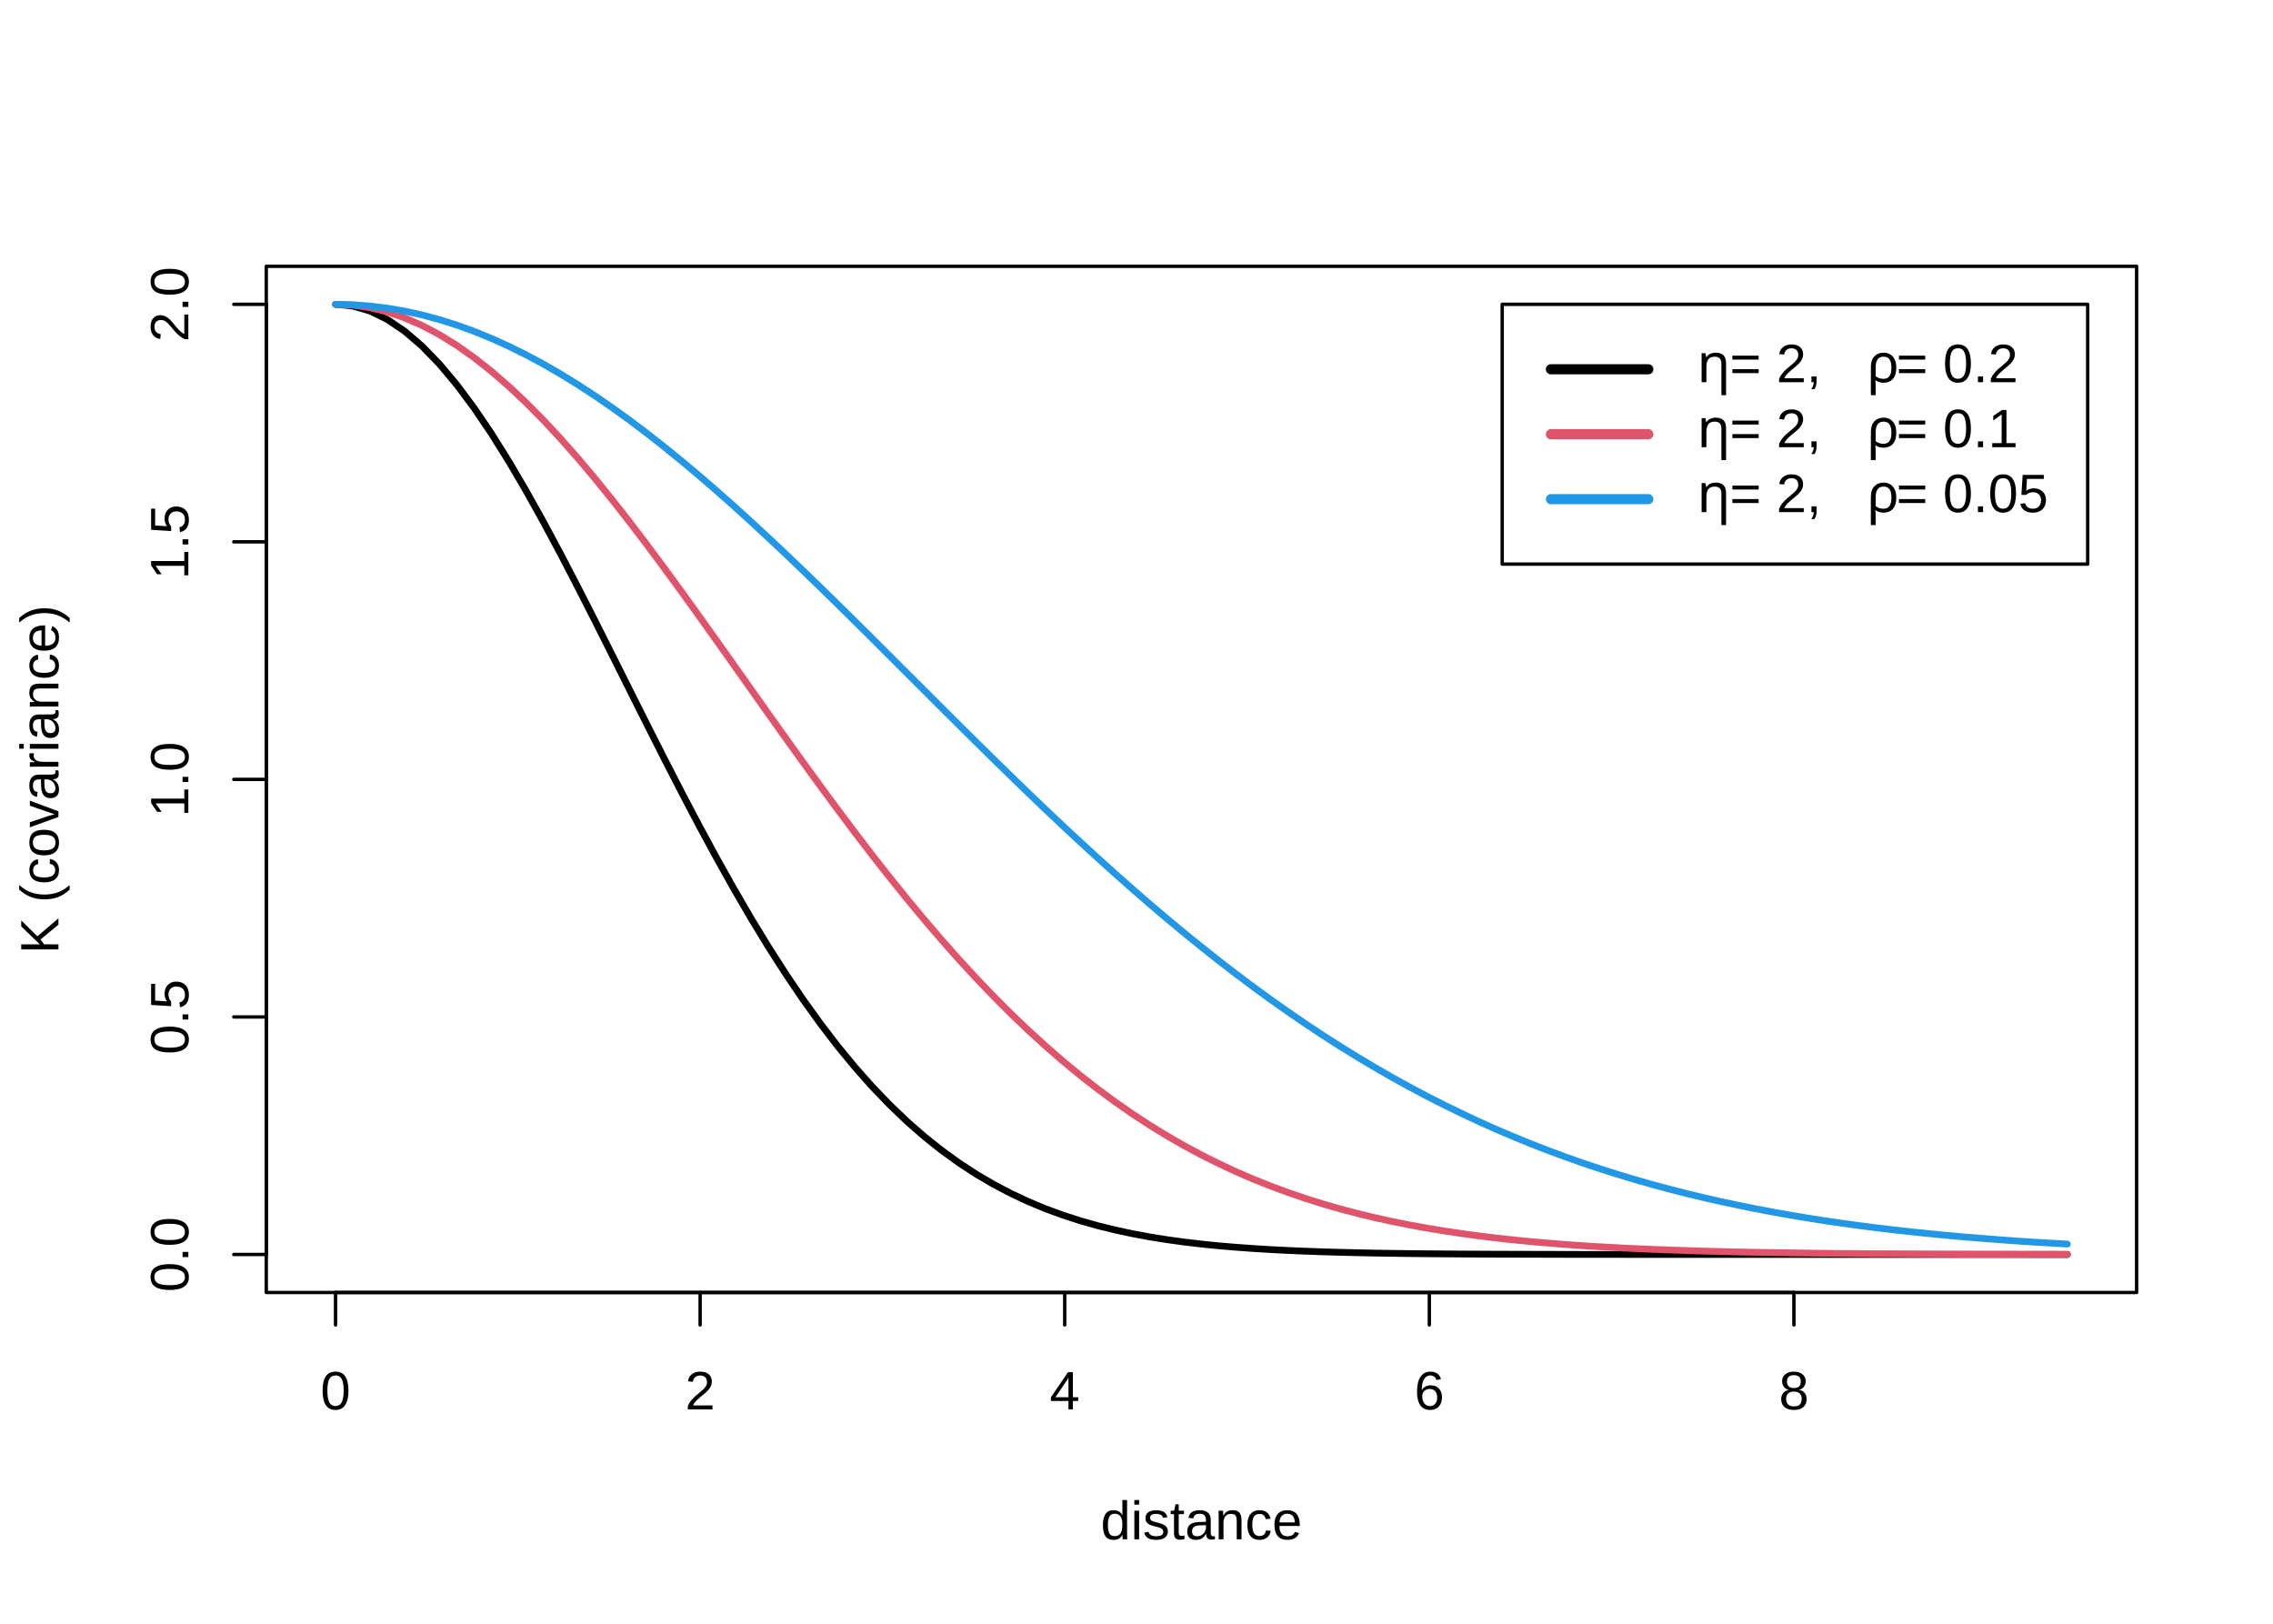
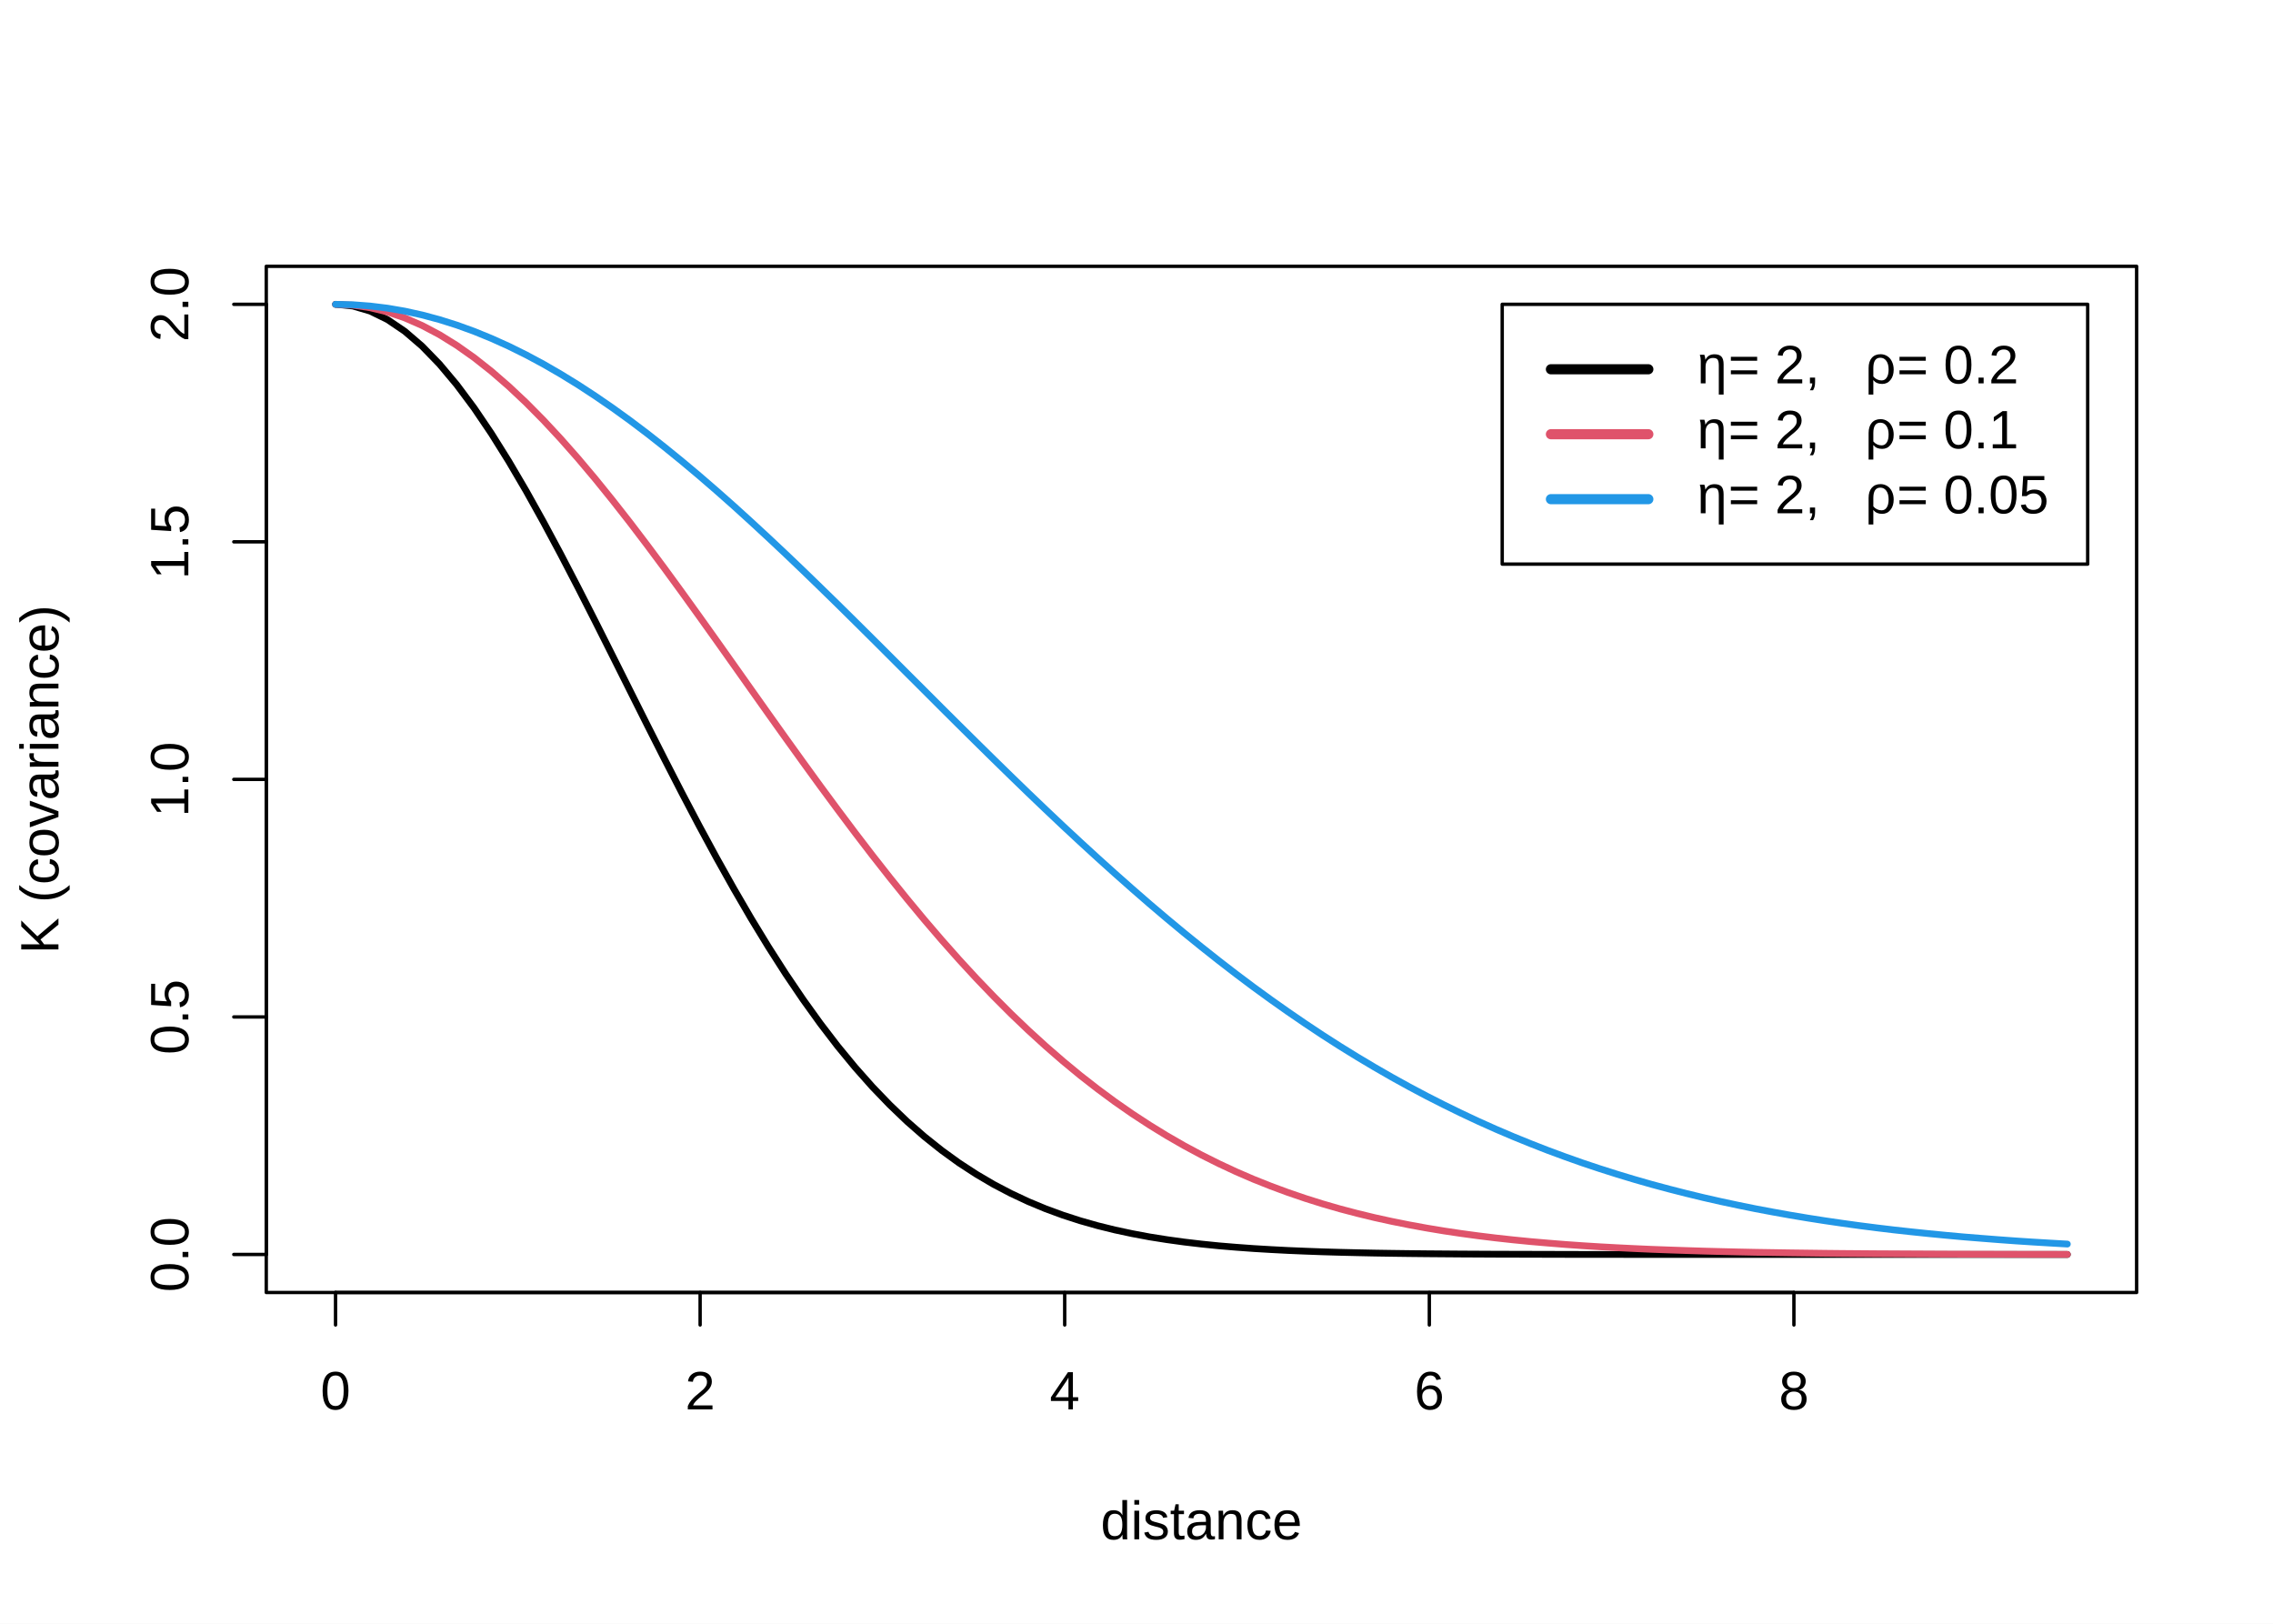
<svg xmlns="http://www.w3.org/2000/svg" class="svglite" width="504.00pt" height="360.00pt" viewBox="0 0 504.00 360.00">
  <defs>
    <style type="text/css">
    .svglite line, .svglite polyline, .svglite polygon, .svglite path, .svglite rect, .svglite circle {
      fill: none;
      stroke: #000000;
      stroke-linecap: round;
      stroke-linejoin: round;
      stroke-miterlimit: 10.00;
    }
    .svglite text {
      white-space: pre;
    }
  </style>
  </defs>
  <rect width="100%" height="100%" style="stroke: none; fill: #FFFFFF;" />
  <defs>
    <clipPath id="cpMC4wMHw1MDQuMDB8MC4wMHwzNjAuMDA=">
      <rect x="0.00" y="0.00" width="504.00" height="360.00" />
    </clipPath>
  </defs>
  <g clip-path="url(#cpMC4wMHw1MDQuMDB8MC4wMHwzNjAuMDA=)">
</g>
  <defs>
    <clipPath id="cpNTkuMDR8NDczLjc2fDU5LjA0fDI4Ni41Ng==">
      <rect x="59.04" y="59.04" width="414.72" height="227.52" />
    </clipPath>
  </defs>
  <g clip-path="url(#cpNTkuMDR8NDczLjc2fDU5LjA0fDI4Ni41Ng==)">
    <polyline points="74.40,67.47 78.24,67.85 82.08,68.98 85.92,70.86 89.76,73.46 93.60,76.76 97.44,80.72 101.28,85.30 105.12,90.45 108.96,96.12 112.80,102.26 116.64,108.80 120.48,115.69 124.32,122.85 128.16,130.24 132.00,137.78 135.84,145.42 139.68,153.09 143.52,160.75 147.36,168.33 151.20,175.80 155.04,183.10 158.88,190.19 162.72,197.05 166.56,203.65 170.40,209.95 174.24,215.95 178.08,221.62 181.92,226.96 185.76,231.97 189.60,236.63 193.44,240.96 197.28,244.95 201.12,248.63 204.96,251.99 208.80,255.05 212.64,257.83 216.48,260.33 220.32,262.59 224.16,264.60 228.00,266.40 231.84,268.00 235.68,269.41 239.52,270.65 243.36,271.74 247.20,272.69 251.04,273.51 254.88,274.23 258.72,274.84 262.56,275.37 266.40,275.82 270.24,276.21 274.08,276.53 277.92,276.81 281.76,277.04 285.60,277.24 289.44,277.40 293.28,277.54 297.12,277.65 300.96,277.74 304.80,277.82 308.64,277.88 312.48,277.93 316.32,277.97 320.16,278.00 324.00,278.03 327.84,278.05 331.68,278.07 335.52,278.08 339.36,278.09 343.20,278.10 347.04,278.11 350.88,278.12 354.72,278.12 358.56,278.12 362.40,278.13 366.24,278.13 370.08,278.13 373.92,278.13 377.76,278.13 381.60,278.13 385.44,278.13 389.28,278.13 393.12,278.13 396.96,278.13 400.80,278.13 404.64,278.13 408.48,278.13 412.32,278.13 416.16,278.13 420.00,278.13 423.84,278.13 427.68,278.13 431.52,278.13 435.36,278.13 439.20,278.13 443.04,278.13 446.88,278.13 450.72,278.13 454.56,278.13 458.40,278.13 " style="stroke-width: 1.50;" />
  </g>
  <g clip-path="url(#cpMC4wMHw1MDQuMDB8MC4wMHwzNjAuMDA=)">
    <line x1="74.40" y1="286.56" x2="397.77" y2="286.56" style="stroke-width: 0.75;" />
    <line x1="74.40" y1="286.56" x2="74.40" y2="293.76" style="stroke-width: 0.75;" />
    <line x1="155.24" y1="286.56" x2="155.24" y2="293.76" style="stroke-width: 0.75;" />
    <line x1="236.08" y1="286.56" x2="236.08" y2="293.76" style="stroke-width: 0.75;" />
    <line x1="316.93" y1="286.56" x2="316.93" y2="293.76" style="stroke-width: 0.75;" />
    <line x1="397.77" y1="286.56" x2="397.77" y2="293.76" style="stroke-width: 0.75;" />
    <text x="74.40" y="312.48" text-anchor="middle" style="font-size: 12.00px; font-family: &quot;Arial&quot;;" textLength="6.67px" lengthAdjust="spacingAndGlyphs">0</text>
    <text x="155.24" y="312.48" text-anchor="middle" style="font-size: 12.00px; font-family: &quot;Arial&quot;;" textLength="6.67px" lengthAdjust="spacingAndGlyphs">2</text>
    <text x="236.08" y="312.48" text-anchor="middle" style="font-size: 12.00px; font-family: &quot;Arial&quot;;" textLength="6.67px" lengthAdjust="spacingAndGlyphs">4</text>
    <text x="316.93" y="312.48" text-anchor="middle" style="font-size: 12.00px; font-family: &quot;Arial&quot;;" textLength="6.67px" lengthAdjust="spacingAndGlyphs">6</text>
    <text x="397.77" y="312.48" text-anchor="middle" style="font-size: 12.00px; font-family: &quot;Arial&quot;;" textLength="6.67px" lengthAdjust="spacingAndGlyphs">8</text>
    <line x1="59.04" y1="278.13" x2="59.04" y2="67.47" style="stroke-width: 0.75;" />
    <line x1="59.04" y1="278.13" x2="51.84" y2="278.13" style="stroke-width: 0.75;" />
    <line x1="59.04" y1="225.47" x2="51.84" y2="225.47" style="stroke-width: 0.75;" />
    <line x1="59.04" y1="172.80" x2="51.84" y2="172.80" style="stroke-width: 0.75;" />
    <line x1="59.04" y1="120.13" x2="51.84" y2="120.13" style="stroke-width: 0.75;" />
    <line x1="59.04" y1="67.47" x2="51.84" y2="67.47" style="stroke-width: 0.75;" />
    <text transform="translate(41.76,278.13) rotate(-90)" text-anchor="middle" style="font-size: 12.00px; font-family: &quot;Arial&quot;;" textLength="16.68px" lengthAdjust="spacingAndGlyphs">0.0</text>
    <text transform="translate(41.76,225.47) rotate(-90)" text-anchor="middle" style="font-size: 12.00px; font-family: &quot;Arial&quot;;" textLength="16.68px" lengthAdjust="spacingAndGlyphs">0.5</text>
    <text transform="translate(41.76,172.80) rotate(-90)" text-anchor="middle" style="font-size: 12.00px; font-family: &quot;Arial&quot;;" textLength="16.68px" lengthAdjust="spacingAndGlyphs">1.0</text>
    <text transform="translate(41.76,120.13) rotate(-90)" text-anchor="middle" style="font-size: 12.00px; font-family: &quot;Arial&quot;;" textLength="16.68px" lengthAdjust="spacingAndGlyphs">1.5</text>
    <text transform="translate(41.76,67.47) rotate(-90)" text-anchor="middle" style="font-size: 12.00px; font-family: &quot;Arial&quot;;" textLength="16.68px" lengthAdjust="spacingAndGlyphs">2.0</text>
    <polygon points="59.04,286.56 473.76,286.56 473.76,59.04 59.04,59.04 " style="stroke-width: 0.75;" />
-     <text x="266.40" y="341.28" text-anchor="middle" style="font-size: 12.00px; font-family: &quot;Arial&quot;;" textLength="44.69px" lengthAdjust="spacingAndGlyphs">distance</text>
-     <text transform="translate(12.96,172.80) rotate(-90)" text-anchor="middle" style="font-size: 12.00px; font-family: &quot;Arial&quot;;" textLength="77.36px" lengthAdjust="spacingAndGlyphs">K (covariance)</text>
+     <text x="266.40" y="341.28" text-anchor="middle" style="font-size: 12.00px; font-family: &quot;Arial&quot;;" textLength="44.70px" lengthAdjust="spacingAndGlyphs">distance</text>
+     <text transform="translate(12.96,172.80) rotate(-90)" text-anchor="middle" style="font-size: 12.00px; font-family: &quot;Arial&quot;;" textLength="77.38px" lengthAdjust="spacingAndGlyphs">K (covariance)</text>
  </g>
  <g clip-path="url(#cpNTkuMDR8NDczLjc2fDU5LjA0fDI4Ni41Ng==)">
    <polyline points="74.40,67.47 78.24,67.66 82.08,68.23 85.92,69.17 89.76,70.49 93.60,72.17 97.44,74.20 101.28,76.58 105.12,79.29 108.96,82.32 112.80,85.65 116.64,89.26 120.48,93.14 124.32,97.27 128.16,101.62 132.00,106.18 135.84,110.93 139.68,115.83 143.52,120.88 147.36,126.04 151.20,131.30 155.04,136.64 158.88,142.02 162.72,147.44 166.56,152.87 170.40,158.29 174.24,163.68 178.08,169.02 181.92,174.31 185.76,179.51 189.60,184.63 193.44,189.64 197.28,194.53 201.12,199.29 204.96,203.92 208.80,208.40 212.64,212.73 216.48,216.90 220.32,220.90 224.16,224.75 228.00,228.42 231.84,231.92 235.68,235.26 239.52,238.43 243.36,241.42 247.20,244.26 251.04,246.93 254.88,249.44 258.72,251.80 262.56,254.01 266.40,256.07 270.24,257.99 274.08,259.78 277.92,261.44 281.76,262.97 285.60,264.39 289.44,265.70 293.28,266.91 297.12,268.02 300.96,269.03 304.80,269.96 308.64,270.80 312.48,271.57 316.32,272.27 320.16,272.91 324.00,273.48 327.84,274.00 331.68,274.47 335.52,274.89 339.36,275.27 343.20,275.60 347.04,275.91 350.88,276.18 354.72,276.42 358.56,276.63 362.40,276.82 366.24,276.99 370.08,277.13 373.92,277.26 377.76,277.38 381.60,277.48 385.44,277.57 389.28,277.65 393.12,277.71 396.96,277.77 400.80,277.82 404.64,277.87 408.48,277.91 412.32,277.94 416.16,277.97 420.00,277.99 423.84,278.01 427.68,278.03 431.52,278.05 435.36,278.06 439.20,278.07 443.04,278.08 446.88,278.09 450.72,278.10 454.56,278.10 458.40,278.11 " style="stroke-width: 1.50; stroke: #DF536B;" />
    <polyline points="74.40,67.47 78.24,67.56 82.08,67.85 85.92,68.32 89.76,68.98 93.60,69.83 97.44,70.86 101.28,72.07 105.12,73.46 108.96,75.03 112.80,76.76 116.64,78.66 120.48,80.72 124.32,82.94 128.16,85.30 132.00,87.81 135.84,90.45 139.68,93.22 143.52,96.12 147.36,99.14 151.20,102.26 155.04,105.48 158.88,108.80 162.72,112.20 166.56,115.69 170.40,119.24 174.24,122.85 178.08,126.52 181.92,130.24 185.76,133.99 189.60,137.78 193.44,141.59 197.28,145.42 201.12,149.26 204.96,153.09 208.80,156.93 212.64,160.75 216.48,164.55 220.32,168.33 224.16,172.08 228.00,175.80 231.84,179.47 235.68,183.10 239.52,186.67 243.36,190.19 247.20,193.65 251.04,197.05 254.88,200.39 258.72,203.65 262.56,206.84 266.40,209.95 270.24,212.99 274.08,215.95 277.92,218.83 281.76,221.62 285.60,224.33 289.44,226.96 293.28,229.51 297.12,231.97 300.96,234.34 304.80,236.63 308.64,238.84 312.48,240.96 316.32,243.00 320.16,244.95 324.00,246.83 327.84,248.63 331.68,250.35 335.52,251.99 339.36,253.55 343.20,255.05 347.04,256.47 350.88,257.83 354.72,259.11 358.56,260.33 362.40,261.49 366.24,262.59 370.08,263.62 373.92,264.60 377.76,265.53 381.60,266.40 385.44,267.22 389.28,268.00 393.12,268.72 396.96,269.41 400.80,270.05 404.64,270.65 408.48,271.21 412.32,271.74 416.16,272.23 420.00,272.69 423.84,273.11 427.68,273.51 431.52,273.88 435.36,274.23 439.20,274.54 443.04,274.84 446.88,275.12 450.72,275.37 454.56,275.60 458.40,275.82 " style="stroke-width: 1.50; stroke: #2297E6;" />
    <rect x="333.09" y="67.47" width="129.82" height="57.60" style="stroke-width: 0.75;" />
    <line x1="343.89" y1="81.87" x2="365.49" y2="81.87" style="stroke-width: 2.25;" />
    <line x1="343.89" y1="96.27" x2="365.49" y2="96.27" style="stroke-width: 2.25; stroke: #DF536B;" />
    <line x1="343.89" y1="110.67" x2="365.49" y2="110.67" style="stroke-width: 2.25; stroke: #2297E6;" />
-     <text x="376.29" y="84.74" style="font-size: 12.00px; font-family: &quot;Symbol&quot;;" textLength="7.24px" lengthAdjust="spacingAndGlyphs">η</text>
-     <text x="383.53" y="84.74" style="font-size: 12.00px; font-family: &quot;Arial&quot;;" textLength="30.35px" lengthAdjust="spacingAndGlyphs"> = 2,  </text>
-     <text x="413.88" y="84.74" style="font-size: 12.00px; font-family: &quot;Symbol&quot;;" textLength="6.59px" lengthAdjust="spacingAndGlyphs">ρ</text>
-     <text x="420.47" y="84.74" style="font-size: 12.00px; font-family: &quot;Arial&quot;;" textLength="30.36px" lengthAdjust="spacingAndGlyphs"> = 0.2</text>
-     <text x="376.29" y="99.14" style="font-size: 12.00px; font-family: &quot;Symbol&quot;;" textLength="7.24px" lengthAdjust="spacingAndGlyphs">η</text>
-     <text x="383.53" y="99.14" style="font-size: 12.00px; font-family: &quot;Arial&quot;;" textLength="30.35px" lengthAdjust="spacingAndGlyphs"> = 2,  </text>
-     <text x="413.88" y="99.14" style="font-size: 12.00px; font-family: &quot;Symbol&quot;;" textLength="6.59px" lengthAdjust="spacingAndGlyphs">ρ</text>
-     <text x="420.47" y="99.14" style="font-size: 12.00px; font-family: &quot;Arial&quot;;" textLength="30.36px" lengthAdjust="spacingAndGlyphs"> = 0.1</text>
-     <text x="376.29" y="113.54" style="font-size: 12.00px; font-family: &quot;Symbol&quot;;" textLength="7.24px" lengthAdjust="spacingAndGlyphs">η</text>
-     <text x="383.53" y="113.54" style="font-size: 12.00px; font-family: &quot;Arial&quot;;" textLength="30.35px" lengthAdjust="spacingAndGlyphs"> = 2,  </text>
-     <text x="413.88" y="113.54" style="font-size: 12.00px; font-family: &quot;Symbol&quot;;" textLength="6.59px" lengthAdjust="spacingAndGlyphs">ρ</text>
-     <text x="420.47" y="113.54" style="font-size: 12.00px; font-family: &quot;Arial&quot;;" textLength="37.03px" lengthAdjust="spacingAndGlyphs"> = 0.05</text>
+     <text x="376.29" y="85.00" style="font-size: 12.00px; font-family: &quot;Arial&quot;;" textLength="6.90px" lengthAdjust="spacingAndGlyphs">η</text>
+     <text x="383.20" y="85.00" style="font-size: 12.00px; font-family: &quot;Arial&quot;;" textLength="30.36px" lengthAdjust="spacingAndGlyphs"> = 2,  </text>
+     <text x="413.55" y="85.00" style="font-size: 12.00px; font-family: &quot;Arial&quot;;" textLength="7.03px" lengthAdjust="spacingAndGlyphs">ρ</text>
+     <text x="420.59" y="85.00" style="font-size: 12.00px; font-family: &quot;Arial&quot;;" textLength="30.36px" lengthAdjust="spacingAndGlyphs"> = 0.2</text>
+     <text x="376.29" y="99.40" style="font-size: 12.00px; font-family: &quot;Arial&quot;;" textLength="6.90px" lengthAdjust="spacingAndGlyphs">η</text>
+     <text x="383.20" y="99.40" style="font-size: 12.00px; font-family: &quot;Arial&quot;;" textLength="30.36px" lengthAdjust="spacingAndGlyphs"> = 2,  </text>
+     <text x="413.55" y="99.40" style="font-size: 12.00px; font-family: &quot;Arial&quot;;" textLength="7.03px" lengthAdjust="spacingAndGlyphs">ρ</text>
+     <text x="420.59" y="99.40" style="font-size: 12.00px; font-family: &quot;Arial&quot;;" textLength="30.36px" lengthAdjust="spacingAndGlyphs"> = 0.1</text>
+     <text x="376.29" y="113.80" style="font-size: 12.00px; font-family: &quot;Arial&quot;;" textLength="6.90px" lengthAdjust="spacingAndGlyphs">η</text>
+     <text x="383.20" y="113.80" style="font-size: 12.00px; font-family: &quot;Arial&quot;;" textLength="30.36px" lengthAdjust="spacingAndGlyphs"> = 2,  </text>
+     <text x="413.55" y="113.80" style="font-size: 12.00px; font-family: &quot;Arial&quot;;" textLength="7.03px" lengthAdjust="spacingAndGlyphs">ρ</text>
+     <text x="420.59" y="113.80" style="font-size: 12.00px; font-family: &quot;Arial&quot;;" textLength="37.04px" lengthAdjust="spacingAndGlyphs"> = 0.05</text>
  </g>
</svg>
